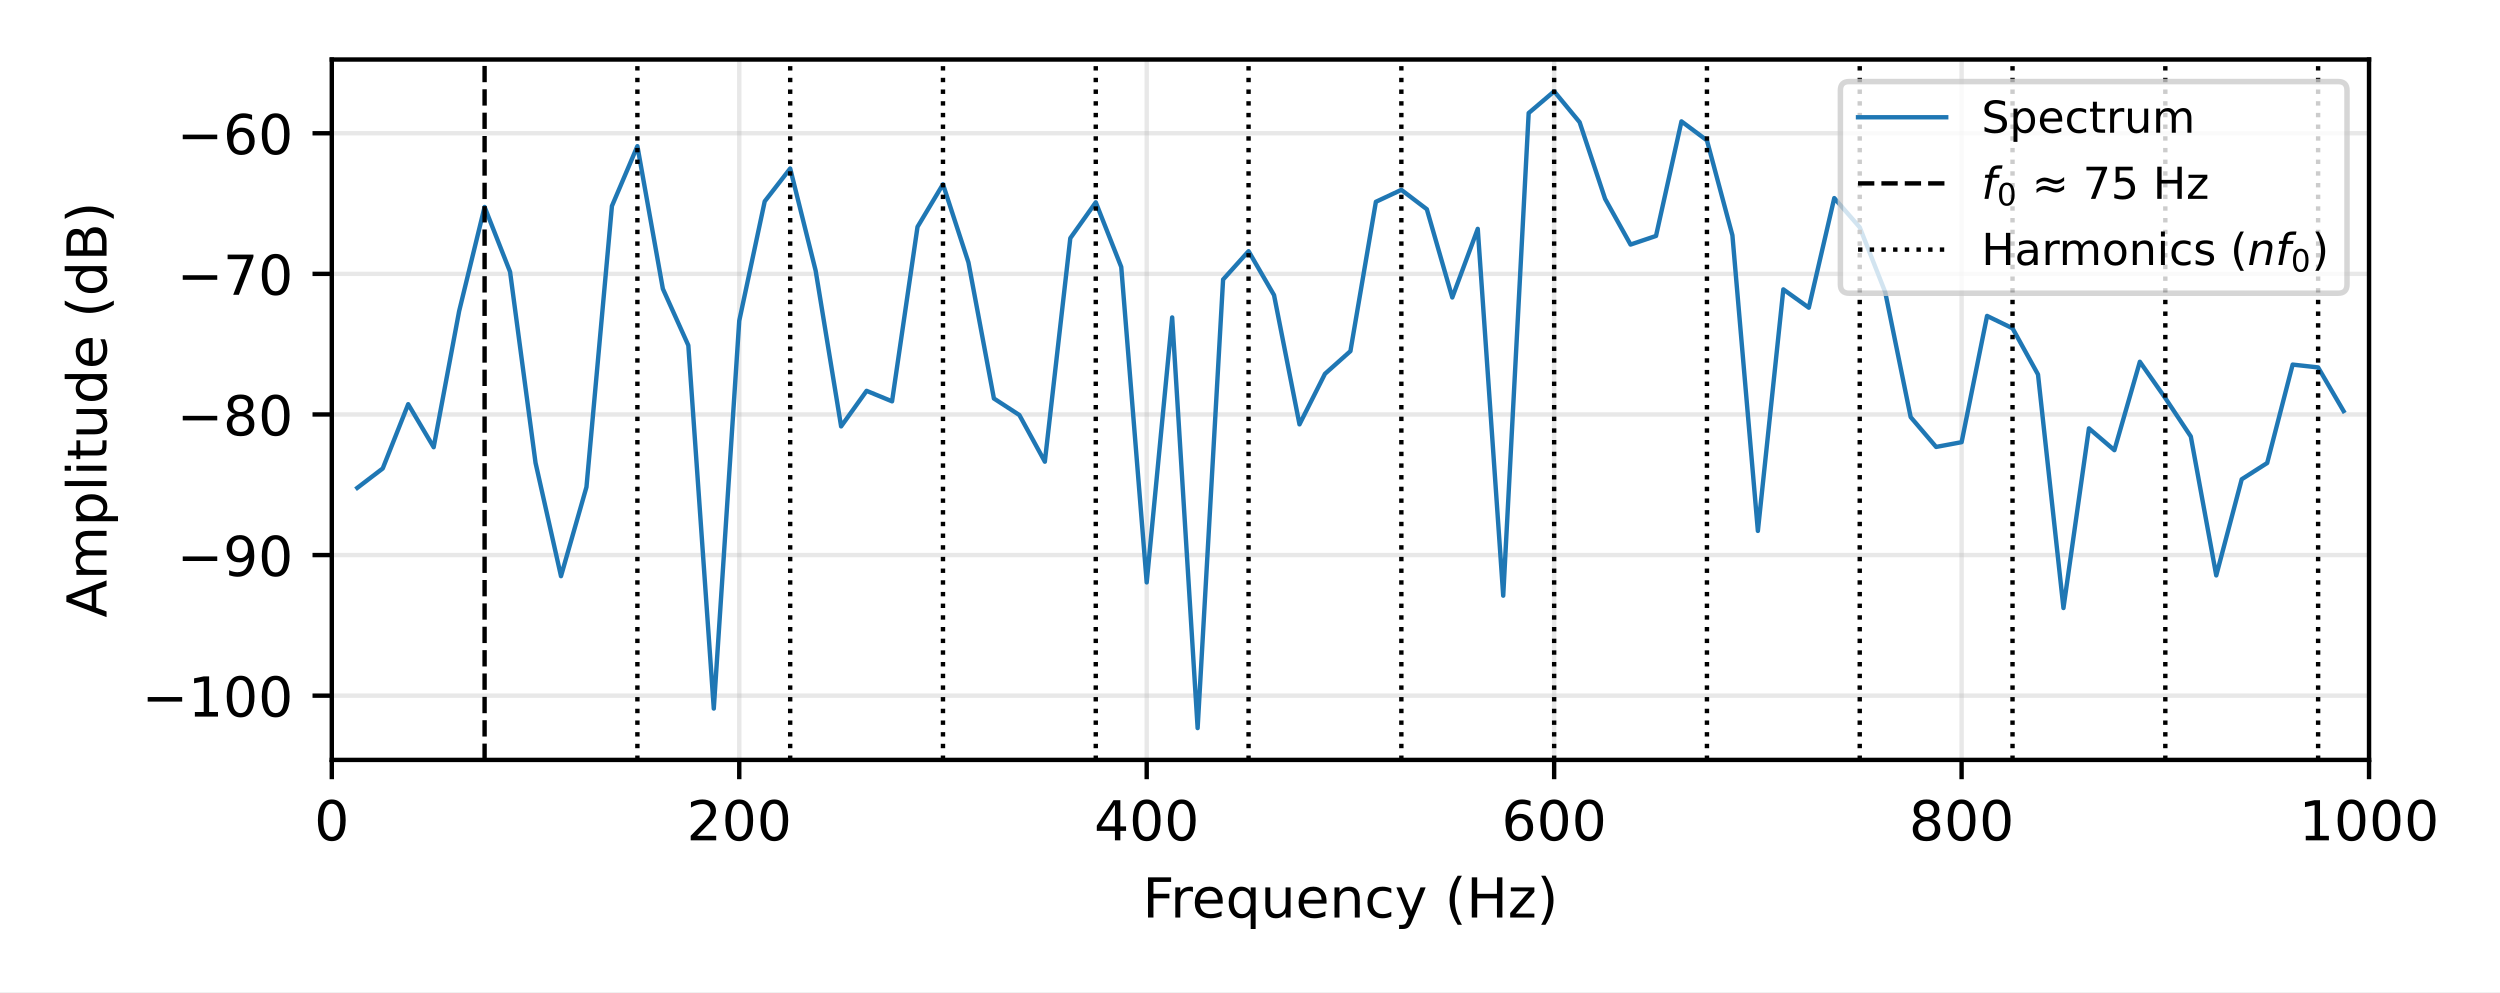
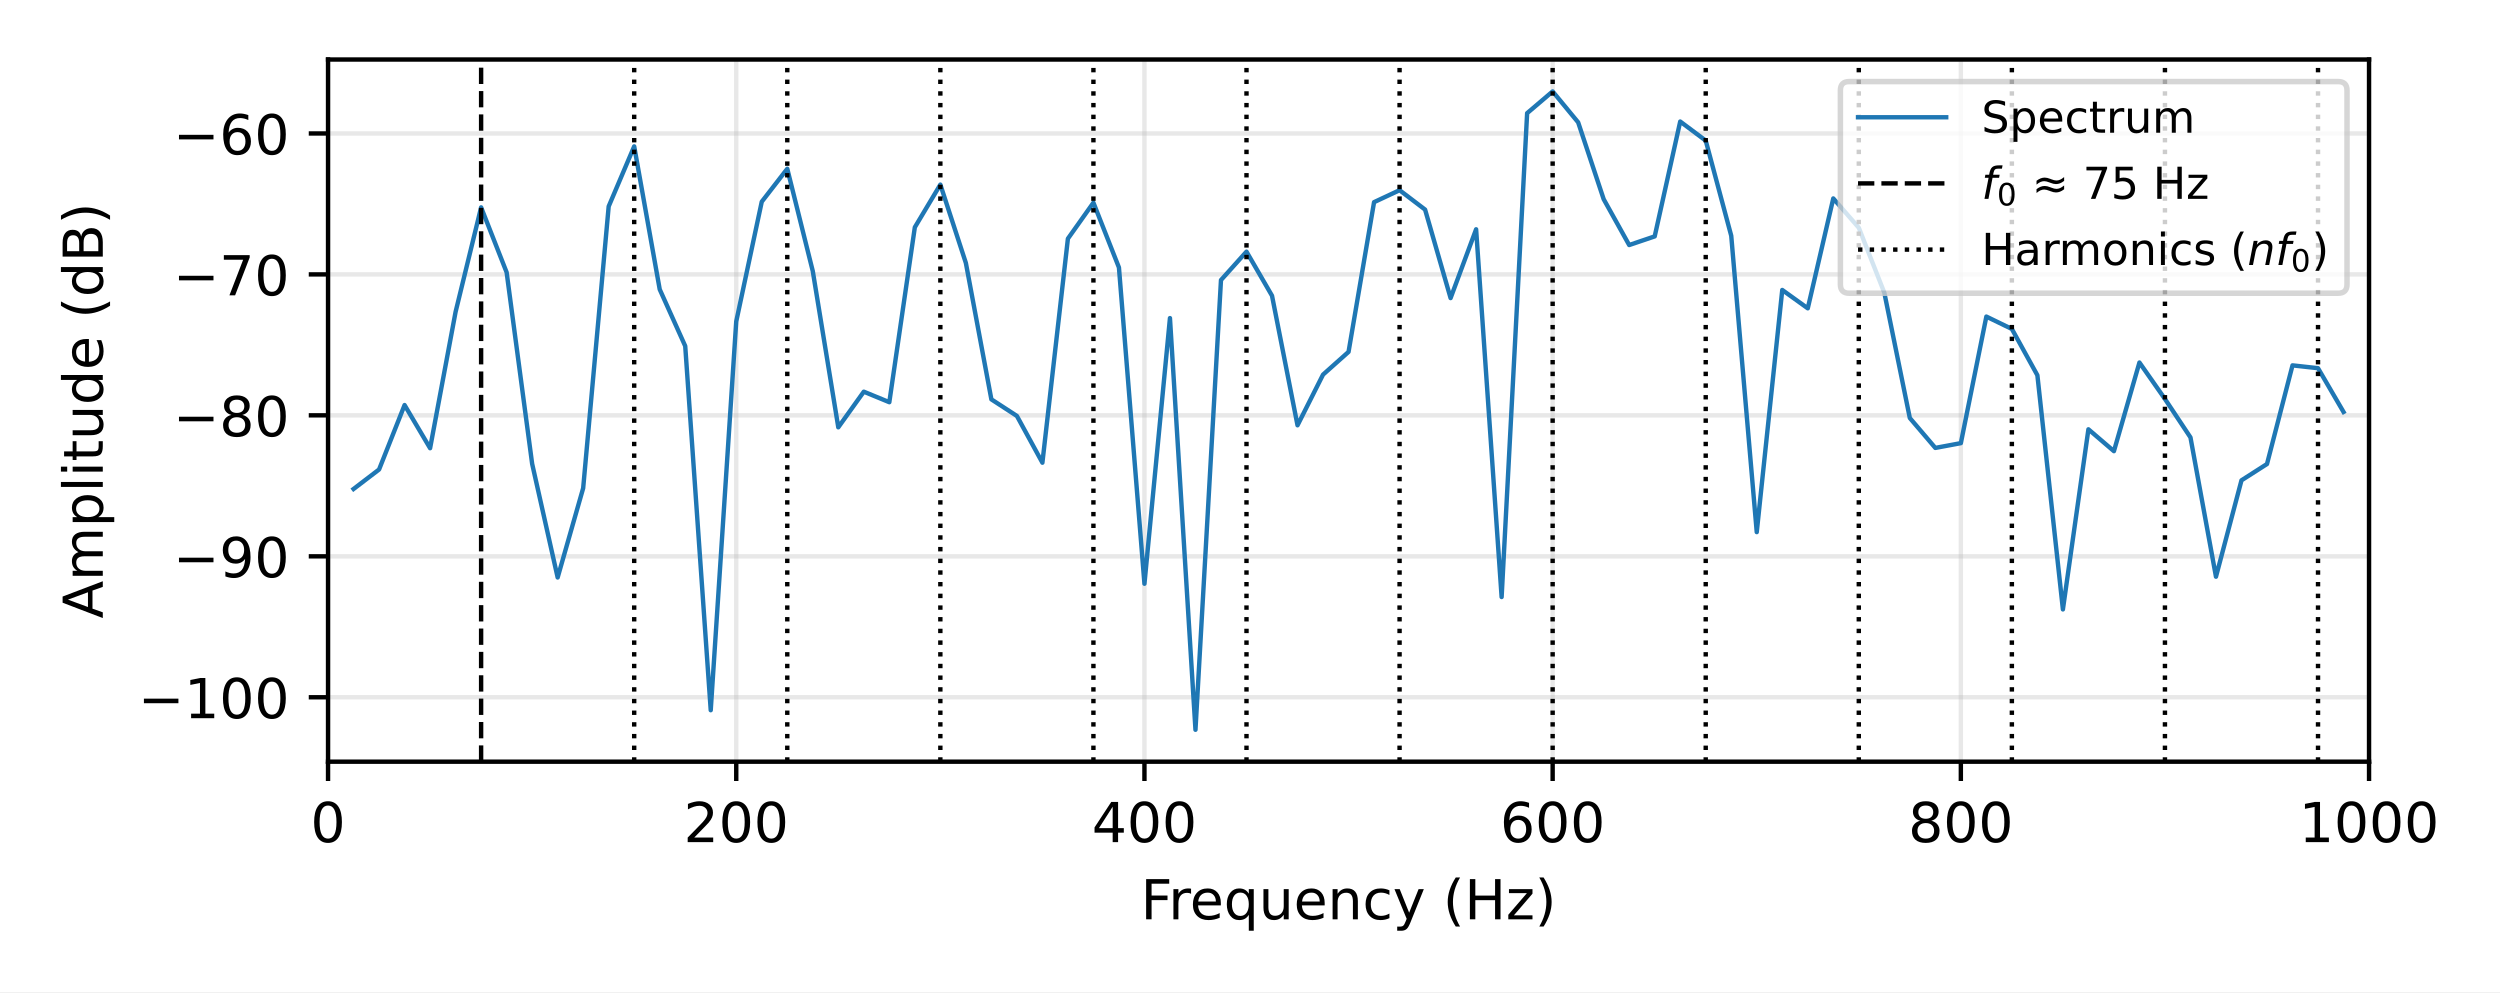
<svg xmlns="http://www.w3.org/2000/svg" xmlns:xlink="http://www.w3.org/1999/xlink" width="453.6pt" height="180pt" viewBox="0 0 453.6 180" version="1.1">
  <defs>
    <style type="text/css">*{stroke-linejoin: round; stroke-linecap: butt}</style>
  </defs>
  <g id="figure_1">
    <g id="patch_1">
      <path d="M 0 180  L 453.6 180  L 453.6 0  L 0 0  z " style="fill: #ffffff" />
    </g>
    <g id="axes_1">
      <g id="patch_2">
-         <path d="M 60.202 137.878  L 429.84 137.878  L 429.84 10.8  L 60.202 10.8  z " style="fill: #ffffff" />
+         <path d="M 59.52 138.2  L 429.84 138.2  L 429.84 10.8  L 59.52 10.8  z " style="fill: #ffffff" />
      </g>
      <g id="matplotlib.axis_1">
        <g id="xtick_1">
          <g id="line2d_1">
-             <path d="M 60.202 137.878  L 60.202 10.8  " clip-path="url(#p9d668a72ba)" style="fill: none; stroke: #b0b0b0; stroke-opacity: 0.3; stroke-width: 0.8; stroke-linecap: square" />
+             <path d="M 59.52 138.2  L 59.52 10.8  " clip-path="url(#p5887262139)" style="fill: none; stroke: #b0b0b0; stroke-opacity: 0.3; stroke-width: 0.8; stroke-linecap: square" />
          </g>
          <g id="line2d_2">
            <defs>
-               <path id="mef865bd7d2" d="M 0 0  L 0 3.5  " style="stroke: #000000; stroke-width: 0.8" />
-             </defs>
-             <g>
-               <use xlink:href="#mef865bd7d2" x="60.202" y="137.878" style="stroke: #000000; stroke-width: 0.8" />
+               <path id="m4f20bc568b" d="M 0 0  L 0 3.5  " style="stroke: #000000; stroke-width: 0.8" />
+             </defs>
+             <g>
+               <use xlink:href="#m4f20bc568b" x="59.52" y="138.2" style="stroke: #000000; stroke-width: 0.8" />
            </g>
          </g>
          <g id="text_1">
-             <g transform="translate(57.02109 152.4753) scale(0.1 -0.1)">
+             <g transform="translate(56.33875 152.7977) scale(0.1 -0.1)">
              <defs>
                <path id="DejaVuSans-13" d="M 2034 4250  Q 1547 4250 1301 3770  Q 1056 3291 1056 2328  Q 1056 1369 1301 889  Q 1547 409 2034 409  Q 2525 409 2770 889  Q 3016 1369 3016 2328  Q 3016 3291 2770 3770  Q 2525 4250 2034 4250  z M 2034 4750  Q 2819 4750 3233 4129  Q 3647 3509 3647 2328  Q 3647 1150 3233 529  Q 2819 -91 2034 -91  Q 1250 -91 836 529  Q 422 1150 422 2328  Q 422 3509 836 4129  Q 1250 4750 2034 4750  z " transform="scale(0.015625)" />
              </defs>
              <use xlink:href="#DejaVuSans-13" />
            </g>
          </g>
        </g>
        <g id="xtick_2">
          <g id="line2d_3">
-             <path d="M 134.13 137.878  L 134.13 10.8  " clip-path="url(#p9d668a72ba)" style="fill: none; stroke: #b0b0b0; stroke-opacity: 0.3; stroke-width: 0.8; stroke-linecap: square" />
+             <path d="M 133.584 138.2  L 133.584 10.8  " clip-path="url(#p5887262139)" style="fill: none; stroke: #b0b0b0; stroke-opacity: 0.3; stroke-width: 0.8; stroke-linecap: square" />
          </g>
          <g id="line2d_4">
            <g>
-               <use xlink:href="#mef865bd7d2" x="134.13" y="137.878" style="stroke: #000000; stroke-width: 0.8" />
+               <use xlink:href="#m4f20bc568b" x="133.584" y="138.2" style="stroke: #000000; stroke-width: 0.8" />
            </g>
          </g>
          <g id="text_2">
-             <g transform="translate(124.5861 152.4753) scale(0.1 -0.1)">
+             <g transform="translate(124.0403 152.7977) scale(0.1 -0.1)">
              <defs>
                <path id="DejaVuSans-15" d="M 1228 531  L 3431 531  L 3431 0  L 469 0  L 469 531  Q 828 903 1448 1529  Q 2069 2156 2228 2338  Q 2531 2678 2651 2914  Q 2772 3150 2772 3378  Q 2772 3750 2511 3984  Q 2250 4219 1831 4219  Q 1534 4219 1204 4116  Q 875 4013 500 3803  L 500 4441  Q 881 4594 1212 4672  Q 1544 4750 1819 4750  Q 2544 4750 2975 4387  Q 3406 4025 3406 3419  Q 3406 3131 3298 2873  Q 3191 2616 2906 2266  Q 2828 2175 2409 1742  Q 1991 1309 1228 531  z " transform="scale(0.015625)" />
              </defs>
              <use xlink:href="#DejaVuSans-15" />
              <use xlink:href="#DejaVuSans-13" transform="translate(63.625 0)" />
              <use xlink:href="#DejaVuSans-13" transform="translate(127.25 0)" />
            </g>
          </g>
        </g>
        <g id="xtick_3">
          <g id="line2d_5">
-             <path d="M 208.057 137.878  L 208.057 10.8  " clip-path="url(#p9d668a72ba)" style="fill: none; stroke: #b0b0b0; stroke-opacity: 0.3; stroke-width: 0.8; stroke-linecap: square" />
+             <path d="M 207.648 138.2  L 207.648 10.8  " clip-path="url(#p5887262139)" style="fill: none; stroke: #b0b0b0; stroke-opacity: 0.3; stroke-width: 0.8; stroke-linecap: square" />
          </g>
          <g id="line2d_6">
            <g>
-               <use xlink:href="#mef865bd7d2" x="208.057" y="137.878" style="stroke: #000000; stroke-width: 0.8" />
+               <use xlink:href="#m4f20bc568b" x="207.648" y="138.2" style="stroke: #000000; stroke-width: 0.8" />
            </g>
          </g>
          <g id="text_3">
-             <g transform="translate(198.5137 152.4753) scale(0.1 -0.1)">
+             <g transform="translate(198.1043 152.7977) scale(0.1 -0.1)">
              <defs>
                <path id="DejaVuSans-17" d="M 2419 4116  L 825 1625  L 2419 1625  L 2419 4116  z M 2253 4666  L 3047 4666  L 3047 1625  L 3713 1625  L 3713 1100  L 3047 1100  L 3047 0  L 2419 0  L 2419 1100  L 313 1100  L 313 1709  L 2253 4666  z " transform="scale(0.015625)" />
              </defs>
              <use xlink:href="#DejaVuSans-17" />
              <use xlink:href="#DejaVuSans-13" transform="translate(63.625 0)" />
              <use xlink:href="#DejaVuSans-13" transform="translate(127.25 0)" />
            </g>
          </g>
        </g>
        <g id="xtick_4">
          <g id="line2d_7">
-             <path d="M 281.985 137.878  L 281.985 10.8  " clip-path="url(#p9d668a72ba)" style="fill: none; stroke: #b0b0b0; stroke-opacity: 0.3; stroke-width: 0.8; stroke-linecap: square" />
+             <path d="M 281.712 138.2  L 281.712 10.8  " clip-path="url(#p5887262139)" style="fill: none; stroke: #b0b0b0; stroke-opacity: 0.3; stroke-width: 0.8; stroke-linecap: square" />
          </g>
          <g id="line2d_8">
            <g>
-               <use xlink:href="#mef865bd7d2" x="281.985" y="137.878" style="stroke: #000000; stroke-width: 0.8" />
+               <use xlink:href="#m4f20bc568b" x="281.712" y="138.2" style="stroke: #000000; stroke-width: 0.8" />
            </g>
          </g>
          <g id="text_4">
-             <g transform="translate(272.4412 152.4753) scale(0.1 -0.1)">
+             <g transform="translate(272.1683 152.7977) scale(0.1 -0.1)">
              <defs>
                <path id="DejaVuSans-19" d="M 2113 2584  Q 1688 2584 1439 2293  Q 1191 2003 1191 1497  Q 1191 994 1439 701  Q 1688 409 2113 409  Q 2538 409 2786 701  Q 3034 994 3034 1497  Q 3034 2003 2786 2293  Q 2538 2584 2113 2584  z M 3366 4563  L 3366 3988  Q 3128 4100 2886 4159  Q 2644 4219 2406 4219  Q 1781 4219 1451 3797  Q 1122 3375 1075 2522  Q 1259 2794 1537 2939  Q 1816 3084 2150 3084  Q 2853 3084 3261 2657  Q 3669 2231 3669 1497  Q 3669 778 3244 343  Q 2819 -91 2113 -91  Q 1303 -91 875 529  Q 447 1150 447 2328  Q 447 3434 972 4092  Q 1497 4750 2381 4750  Q 2619 4750 2861 4703  Q 3103 4656 3366 4563  z " transform="scale(0.015625)" />
              </defs>
              <use xlink:href="#DejaVuSans-19" />
              <use xlink:href="#DejaVuSans-13" transform="translate(63.625 0)" />
              <use xlink:href="#DejaVuSans-13" transform="translate(127.25 0)" />
            </g>
          </g>
        </g>
        <g id="xtick_5">
          <g id="line2d_9">
-             <path d="M 355.912 137.878  L 355.912 10.8  " clip-path="url(#p9d668a72ba)" style="fill: none; stroke: #b0b0b0; stroke-opacity: 0.3; stroke-width: 0.8; stroke-linecap: square" />
+             <path d="M 355.776 138.2  L 355.776 10.8  " clip-path="url(#p5887262139)" style="fill: none; stroke: #b0b0b0; stroke-opacity: 0.3; stroke-width: 0.8; stroke-linecap: square" />
          </g>
          <g id="line2d_10">
            <g>
-               <use xlink:href="#mef865bd7d2" x="355.912" y="137.878" style="stroke: #000000; stroke-width: 0.8" />
+               <use xlink:href="#m4f20bc568b" x="355.776" y="138.2" style="stroke: #000000; stroke-width: 0.8" />
            </g>
          </g>
          <g id="text_5">
-             <g transform="translate(346.3687 152.4753) scale(0.1 -0.1)">
+             <g transform="translate(346.2323 152.7977) scale(0.1 -0.1)">
              <defs>
                <path id="DejaVuSans-1b" d="M 2034 2216  Q 1584 2216 1326 1975  Q 1069 1734 1069 1313  Q 1069 891 1326 650  Q 1584 409 2034 409  Q 2484 409 2743 651  Q 3003 894 3003 1313  Q 3003 1734 2745 1975  Q 2488 2216 2034 2216  z M 1403 2484  Q 997 2584 770 2862  Q 544 3141 544 3541  Q 544 4100 942 4425  Q 1341 4750 2034 4750  Q 2731 4750 3128 4425  Q 3525 4100 3525 3541  Q 3525 3141 3298 2862  Q 3072 2584 2669 2484  Q 3125 2378 3379 2068  Q 3634 1759 3634 1313  Q 3634 634 3220 271  Q 2806 -91 2034 -91  Q 1263 -91 848 271  Q 434 634 434 1313  Q 434 1759 690 2068  Q 947 2378 1403 2484  z M 1172 3481  Q 1172 3119 1398 2916  Q 1625 2713 2034 2713  Q 2441 2713 2670 2916  Q 2900 3119 2900 3481  Q 2900 3844 2670 4047  Q 2441 4250 2034 4250  Q 1625 4250 1398 4047  Q 1172 3844 1172 3481  z " transform="scale(0.015625)" />
              </defs>
              <use xlink:href="#DejaVuSans-1b" />
              <use xlink:href="#DejaVuSans-13" transform="translate(63.625 0)" />
              <use xlink:href="#DejaVuSans-13" transform="translate(127.25 0)" />
            </g>
          </g>
        </g>
        <g id="xtick_6">
          <g id="line2d_11">
-             <path d="M 429.84 137.878  L 429.84 10.8  " clip-path="url(#p9d668a72ba)" style="fill: none; stroke: #b0b0b0; stroke-opacity: 0.3; stroke-width: 0.8; stroke-linecap: square" />
+             <path d="M 429.84 138.2  L 429.84 10.8  " clip-path="url(#p5887262139)" style="fill: none; stroke: #b0b0b0; stroke-opacity: 0.3; stroke-width: 0.8; stroke-linecap: square" />
          </g>
          <g id="line2d_12">
            <g>
-               <use xlink:href="#mef865bd7d2" x="429.84" y="137.878" style="stroke: #000000; stroke-width: 0.8" />
+               <use xlink:href="#m4f20bc568b" x="429.84" y="138.2" style="stroke: #000000; stroke-width: 0.8" />
            </g>
          </g>
          <g id="text_6">
-             <g transform="translate(417.115 152.4753) scale(0.1 -0.1)">
+             <g transform="translate(417.115 152.7977) scale(0.1 -0.1)">
              <defs>
                <path id="DejaVuSans-14" d="M 794 531  L 1825 531  L 1825 4091  L 703 3866  L 703 4441  L 1819 4666  L 2450 4666  L 2450 531  L 3481 531  L 3481 0  L 794 0  L 794 531  z " transform="scale(0.015625)" />
              </defs>
              <use xlink:href="#DejaVuSans-14" />
              <use xlink:href="#DejaVuSans-13" transform="translate(63.625 0)" />
              <use xlink:href="#DejaVuSans-13" transform="translate(127.25 0)" />
              <use xlink:href="#DejaVuSans-13" transform="translate(190.875 0)" />
            </g>
          </g>
        </g>
        <g id="text_7">
-           <g transform="translate(207.3157 166.4753) scale(0.1 -0.1)">
+           <g transform="translate(206.9745 166.7977) scale(0.1 -0.1)">
            <defs>
              <path id="DejaVuSans-29" d="M 628 4666  L 3309 4666  L 3309 4134  L 1259 4134  L 1259 2759  L 3109 2759  L 3109 2228  L 1259 2228  L 1259 0  L 628 0  L 628 4666  z " transform="scale(0.015625)" />
              <path id="DejaVuSans-55" d="M 2631 2963  Q 2534 3019 2420 3045  Q 2306 3072 2169 3072  Q 1681 3072 1420 2755  Q 1159 2438 1159 1844  L 1159 0  L 581 0  L 581 3500  L 1159 3500  L 1159 2956  Q 1341 3275 1631 3429  Q 1922 3584 2338 3584  Q 2397 3584 2469 3576  Q 2541 3569 2628 3553  L 2631 2963  z " transform="scale(0.015625)" />
              <path id="DejaVuSans-48" d="M 3597 1894  L 3597 1613  L 953 1613  Q 991 1019 1311 708  Q 1631 397 2203 397  Q 2534 397 2845 478  Q 3156 559 3463 722  L 3463 178  Q 3153 47 2828 -22  Q 2503 -91 2169 -91  Q 1331 -91 842 396  Q 353 884 353 1716  Q 353 2575 817 3079  Q 1281 3584 2069 3584  Q 2775 3584 3186 3129  Q 3597 2675 3597 1894  z M 3022 2063  Q 3016 2534 2758 2815  Q 2500 3097 2075 3097  Q 1594 3097 1305 2825  Q 1016 2553 972 2059  L 3022 2063  z " transform="scale(0.015625)" />
              <path id="DejaVuSans-54" d="M 947 1747  Q 947 1113 1208 752  Q 1469 391 1925 391  Q 2381 391 2643 752  Q 2906 1113 2906 1747  Q 2906 2381 2643 2742  Q 2381 3103 1925 3103  Q 1469 3103 1208 2742  Q 947 2381 947 1747  z M 2906 525  Q 2725 213 2448 61  Q 2172 -91 1784 -91  Q 1150 -91 751 415  Q 353 922 353 1747  Q 353 2572 751 3078  Q 1150 3584 1784 3584  Q 2172 3584 2448 3432  Q 2725 3281 2906 2969  L 2906 3500  L 3481 3500  L 3481 -1331  L 2906 -1331  L 2906 525  z " transform="scale(0.015625)" />
              <path id="DejaVuSans-58" d="M 544 1381  L 544 3500  L 1119 3500  L 1119 1403  Q 1119 906 1312 657  Q 1506 409 1894 409  Q 2359 409 2629 706  Q 2900 1003 2900 1516  L 2900 3500  L 3475 3500  L 3475 0  L 2900 0  L 2900 538  Q 2691 219 2414 64  Q 2138 -91 1772 -91  Q 1169 -91 856 284  Q 544 659 544 1381  z M 1991 3584  L 1991 3584  z " transform="scale(0.015625)" />
              <path id="DejaVuSans-51" d="M 3513 2113  L 3513 0  L 2938 0  L 2938 2094  Q 2938 2591 2744 2837  Q 2550 3084 2163 3084  Q 1697 3084 1428 2787  Q 1159 2491 1159 1978  L 1159 0  L 581 0  L 581 3500  L 1159 3500  L 1159 2956  Q 1366 3272 1645 3428  Q 1925 3584 2291 3584  Q 2894 3584 3203 3211  Q 3513 2838 3513 2113  z " transform="scale(0.015625)" />
              <path id="DejaVuSans-46" d="M 3122 3366  L 3122 2828  Q 2878 2963 2633 3030  Q 2388 3097 2138 3097  Q 1578 3097 1268 2742  Q 959 2388 959 1747  Q 959 1106 1268 751  Q 1578 397 2138 397  Q 2388 397 2633 464  Q 2878 531 3122 666  L 3122 134  Q 2881 22 2623 -34  Q 2366 -91 2075 -91  Q 1284 -91 818 406  Q 353 903 353 1747  Q 353 2603 823 3093  Q 1294 3584 2113 3584  Q 2378 3584 2631 3529  Q 2884 3475 3122 3366  z " transform="scale(0.015625)" />
              <path id="DejaVuSans-5c" d="M 2059 -325  Q 1816 -950 1584 -1140  Q 1353 -1331 966 -1331  L 506 -1331  L 506 -850  L 844 -850  Q 1081 -850 1212 -737  Q 1344 -625 1503 -206  L 1606 56  L 191 3500  L 800 3500  L 1894 763  L 2988 3500  L 3597 3500  L 2059 -325  z " transform="scale(0.015625)" />
              <path id="DejaVuSans-3" transform="scale(0.015625)" />
              <path id="DejaVuSans-b" d="M 1984 4856  Q 1566 4138 1362 3434  Q 1159 2731 1159 2009  Q 1159 1288 1364 580  Q 1569 -128 1984 -844  L 1484 -844  Q 1016 -109 783 600  Q 550 1309 550 2009  Q 550 2706 781 3412  Q 1013 4119 1484 4856  L 1984 4856  z " transform="scale(0.015625)" />
              <path id="DejaVuSans-2b" d="M 628 4666  L 1259 4666  L 1259 2753  L 3553 2753  L 3553 4666  L 4184 4666  L 4184 0  L 3553 0  L 3553 2222  L 1259 2222  L 1259 0  L 628 0  L 628 4666  z " transform="scale(0.015625)" />
              <path id="DejaVuSans-5d" d="M 353 3500  L 3084 3500  L 3084 2975  L 922 459  L 3084 459  L 3084 0  L 275 0  L 275 525  L 2438 3041  L 353 3041  L 353 3500  z " transform="scale(0.015625)" />
              <path id="DejaVuSans-c" d="M 513 4856  L 1013 4856  Q 1481 4119 1714 3412  Q 1947 2706 1947 2009  Q 1947 1309 1714 600  Q 1481 -109 1013 -844  L 513 -844  Q 928 -128 1133 580  Q 1338 1288 1338 2009  Q 1338 2731 1133 3434  Q 928 4138 513 4856  z " transform="scale(0.015625)" />
            </defs>
            <use xlink:href="#DejaVuSans-29" />
            <use xlink:href="#DejaVuSans-55" transform="translate(50.23438 0)" />
            <use xlink:href="#DejaVuSans-48" transform="translate(89.14062 0)" />
            <use xlink:href="#DejaVuSans-54" transform="translate(150.6719 0)" />
            <use xlink:href="#DejaVuSans-58" transform="translate(214.1562 0)" />
            <use xlink:href="#DejaVuSans-48" transform="translate(277.5312 0)" />
            <use xlink:href="#DejaVuSans-51" transform="translate(339.0625 0)" />
            <use xlink:href="#DejaVuSans-46" transform="translate(402.4375 0)" />
            <use xlink:href="#DejaVuSans-5c" transform="translate(457.4219 0)" />
            <use xlink:href="#DejaVuSans-3" transform="translate(516.6094 0)" />
            <use xlink:href="#DejaVuSans-b" transform="translate(548.3906 0)" />
            <use xlink:href="#DejaVuSans-2b" transform="translate(587.4062 0)" />
            <use xlink:href="#DejaVuSans-5d" transform="translate(662.6094 0)" />
            <use xlink:href="#DejaVuSans-c" transform="translate(715.0938 0)" />
          </g>
        </g>
      </g>
      <g id="matplotlib.axis_2">
        <g id="ytick_1">
          <g id="line2d_13">
-             <path d="M 60.202 126.221  L 429.84 126.221  " clip-path="url(#p9d668a72ba)" style="fill: none; stroke: #b0b0b0; stroke-opacity: 0.3; stroke-width: 0.8; stroke-linecap: square" />
+             <path d="M 59.52 126.514  L 429.84 126.514  " clip-path="url(#p5887262139)" style="fill: none; stroke: #b0b0b0; stroke-opacity: 0.3; stroke-width: 0.8; stroke-linecap: square" />
          </g>
          <g id="line2d_14">
            <defs>
-               <path id="m1b67528c46" d="M 0 0  L -3.5 0  " style="stroke: #000000; stroke-width: 0.8" />
-             </defs>
-             <g>
-               <use xlink:href="#m1b67528c46" x="60.202" y="126.221" style="stroke: #000000; stroke-width: 0.8" />
+               <path id="m26d4b34c28" d="M 0 0  L -3.5 0  " style="stroke: #000000; stroke-width: 0.8" />
+             </defs>
+             <g>
+               <use xlink:href="#m26d4b34c28" x="59.52" y="126.514" style="stroke: #000000; stroke-width: 0.8" />
            </g>
          </g>
          <g id="text_8">
-             <g transform="translate(25.73516 130.0198) scale(0.1 -0.1)">
+             <g transform="translate(25.05281 130.3125) scale(0.1 -0.1)">
              <defs>
                <path id="DejaVuSans-c9c" d="M 678 2272  L 4684 2272  L 4684 1741  L 678 1741  L 678 2272  z " transform="scale(0.015625)" />
              </defs>
              <use xlink:href="#DejaVuSans-c9c" />
              <use xlink:href="#DejaVuSans-14" transform="translate(83.79688 0)" />
              <use xlink:href="#DejaVuSans-13" transform="translate(147.4219 0)" />
              <use xlink:href="#DejaVuSans-13" transform="translate(211.0469 0)" />
            </g>
          </g>
        </g>
        <g id="ytick_2">
          <g id="line2d_15">
-             <path d="M 60.202 100.71  L 429.84 100.71  " clip-path="url(#p9d668a72ba)" style="fill: none; stroke: #b0b0b0; stroke-opacity: 0.3; stroke-width: 0.8; stroke-linecap: square" />
+             <path d="M 59.52 100.938  L 429.84 100.938  " clip-path="url(#p5887262139)" style="fill: none; stroke: #b0b0b0; stroke-opacity: 0.3; stroke-width: 0.8; stroke-linecap: square" />
          </g>
          <g id="line2d_16">
            <g>
-               <use xlink:href="#m1b67528c46" x="60.202" y="100.71" style="stroke: #000000; stroke-width: 0.8" />
+               <use xlink:href="#m26d4b34c28" x="59.52" y="100.938" style="stroke: #000000; stroke-width: 0.8" />
            </g>
          </g>
          <g id="text_9">
-             <g transform="translate(32.09766 104.5091) scale(0.1 -0.1)">
+             <g transform="translate(31.41531 104.7372) scale(0.1 -0.1)">
              <defs>
                <path id="DejaVuSans-1c" d="M 703 97  L 703 672  Q 941 559 1184 500  Q 1428 441 1663 441  Q 2288 441 2617 861  Q 2947 1281 2994 2138  Q 2813 1869 2534 1725  Q 2256 1581 1919 1581  Q 1219 1581 811 2004  Q 403 2428 403 3163  Q 403 3881 828 4315  Q 1253 4750 1959 4750  Q 2769 4750 3195 4129  Q 3622 3509 3622 2328  Q 3622 1225 3098 567  Q 2575 -91 1691 -91  Q 1453 -91 1209 -44  Q 966 3 703 97  z M 1959 2075  Q 2384 2075 2632 2365  Q 2881 2656 2881 3163  Q 2881 3666 2632 3958  Q 2384 4250 1959 4250  Q 1534 4250 1286 3958  Q 1038 3666 1038 3163  Q 1038 2656 1286 2365  Q 1534 2075 1959 2075  z " transform="scale(0.015625)" />
              </defs>
              <use xlink:href="#DejaVuSans-c9c" />
              <use xlink:href="#DejaVuSans-1c" transform="translate(83.79688 0)" />
              <use xlink:href="#DejaVuSans-13" transform="translate(147.4219 0)" />
            </g>
          </g>
        </g>
        <g id="ytick_3">
          <g id="line2d_17">
-             <path d="M 60.202 75.2  L 429.84 75.2  " clip-path="url(#p9d668a72ba)" style="fill: none; stroke: #b0b0b0; stroke-opacity: 0.3; stroke-width: 0.8; stroke-linecap: square" />
+             <path d="M 59.52 75.363  L 429.84 75.363  " clip-path="url(#p5887262139)" style="fill: none; stroke: #b0b0b0; stroke-opacity: 0.3; stroke-width: 0.8; stroke-linecap: square" />
          </g>
          <g id="line2d_18">
            <g>
-               <use xlink:href="#m1b67528c46" x="60.202" y="75.2" style="stroke: #000000; stroke-width: 0.8" />
+               <use xlink:href="#m26d4b34c28" x="59.52" y="75.363" style="stroke: #000000; stroke-width: 0.8" />
            </g>
          </g>
          <g id="text_10">
-             <g transform="translate(32.09766 78.99844) scale(0.1 -0.1)">
+             <g transform="translate(31.41531 79.16179) scale(0.1 -0.1)">
              <use xlink:href="#DejaVuSans-c9c" />
              <use xlink:href="#DejaVuSans-1b" transform="translate(83.79688 0)" />
              <use xlink:href="#DejaVuSans-13" transform="translate(147.4219 0)" />
            </g>
          </g>
        </g>
        <g id="ytick_4">
          <g id="line2d_19">
-             <path d="M 60.202 49.689  L 429.84 49.689  " clip-path="url(#p9d668a72ba)" style="fill: none; stroke: #b0b0b0; stroke-opacity: 0.3; stroke-width: 0.8; stroke-linecap: square" />
+             <path d="M 59.52 49.788  L 429.84 49.788  " clip-path="url(#p5887262139)" style="fill: none; stroke: #b0b0b0; stroke-opacity: 0.3; stroke-width: 0.8; stroke-linecap: square" />
          </g>
          <g id="line2d_20">
            <g>
-               <use xlink:href="#m1b67528c46" x="60.202" y="49.689" style="stroke: #000000; stroke-width: 0.8" />
+               <use xlink:href="#m26d4b34c28" x="59.52" y="49.788" style="stroke: #000000; stroke-width: 0.8" />
            </g>
          </g>
          <g id="text_11">
-             <g transform="translate(32.09766 53.48777) scale(0.1 -0.1)">
+             <g transform="translate(31.41531 53.58642) scale(0.1 -0.1)">
              <defs>
                <path id="DejaVuSans-1a" d="M 525 4666  L 3525 4666  L 3525 4397  L 1831 0  L 1172 0  L 2766 4134  L 525 4134  L 525 4666  z " transform="scale(0.015625)" />
              </defs>
              <use xlink:href="#DejaVuSans-c9c" />
              <use xlink:href="#DejaVuSans-1a" transform="translate(83.79688 0)" />
              <use xlink:href="#DejaVuSans-13" transform="translate(147.4219 0)" />
            </g>
          </g>
        </g>
        <g id="ytick_5">
          <g id="line2d_21">
-             <path d="M 60.202 24.178  L 429.84 24.178  " clip-path="url(#p9d668a72ba)" style="fill: none; stroke: #b0b0b0; stroke-opacity: 0.3; stroke-width: 0.8; stroke-linecap: square" />
+             <path d="M 59.52 24.212  L 429.84 24.212  " clip-path="url(#p5887262139)" style="fill: none; stroke: #b0b0b0; stroke-opacity: 0.3; stroke-width: 0.8; stroke-linecap: square" />
          </g>
          <g id="line2d_22">
            <g>
-               <use xlink:href="#m1b67528c46" x="60.202" y="24.178" style="stroke: #000000; stroke-width: 0.8" />
+               <use xlink:href="#m26d4b34c28" x="59.52" y="24.212" style="stroke: #000000; stroke-width: 0.8" />
            </g>
          </g>
          <g id="text_12">
-             <g transform="translate(32.09766 27.97711) scale(0.1 -0.1)">
+             <g transform="translate(31.41531 28.01104) scale(0.1 -0.1)">
              <use xlink:href="#DejaVuSans-c9c" />
              <use xlink:href="#DejaVuSans-19" transform="translate(83.79688 0)" />
              <use xlink:href="#DejaVuSans-13" transform="translate(147.4219 0)" />
            </g>
          </g>
        </g>
        <g id="text_13">
-           <g transform="translate(19.33281 112.0568) rotate(-90) scale(0.1 -0.1)">
+           <g transform="translate(18.65047 112.218) rotate(-90) scale(0.1 -0.1)">
            <defs>
              <path id="DejaVuSans-24" d="M 2188 4044  L 1331 1722  L 3047 1722  L 2188 4044  z M 1831 4666  L 2547 4666  L 4325 0  L 3669 0  L 3244 1197  L 1141 1197  L 716 0  L 50 0  L 1831 4666  z " transform="scale(0.015625)" />
              <path id="DejaVuSans-50" d="M 3328 2828  Q 3544 3216 3844 3400  Q 4144 3584 4550 3584  Q 5097 3584 5394 3201  Q 5691 2819 5691 2113  L 5691 0  L 5113 0  L 5113 2094  Q 5113 2597 4934 2840  Q 4756 3084 4391 3084  Q 3944 3084 3684 2787  Q 3425 2491 3425 1978  L 3425 0  L 2847 0  L 2847 2094  Q 2847 2600 2669 2842  Q 2491 3084 2119 3084  Q 1678 3084 1418 2786  Q 1159 2488 1159 1978  L 1159 0  L 581 0  L 581 3500  L 1159 3500  L 1159 2956  Q 1356 3278 1631 3431  Q 1906 3584 2284 3584  Q 2666 3584 2933 3390  Q 3200 3197 3328 2828  z " transform="scale(0.015625)" />
              <path id="DejaVuSans-53" d="M 1159 525  L 1159 -1331  L 581 -1331  L 581 3500  L 1159 3500  L 1159 2969  Q 1341 3281 1617 3432  Q 1894 3584 2278 3584  Q 2916 3584 3314 3078  Q 3713 2572 3713 1747  Q 3713 922 3314 415  Q 2916 -91 2278 -91  Q 1894 -91 1617 61  Q 1341 213 1159 525  z M 3116 1747  Q 3116 2381 2855 2742  Q 2594 3103 2138 3103  Q 1681 3103 1420 2742  Q 1159 2381 1159 1747  Q 1159 1113 1420 752  Q 1681 391 2138 391  Q 2594 391 2855 752  Q 3116 1113 3116 1747  z " transform="scale(0.015625)" />
              <path id="DejaVuSans-4f" d="M 603 4863  L 1178 4863  L 1178 0  L 603 0  L 603 4863  z " transform="scale(0.015625)" />
              <path id="DejaVuSans-4c" d="M 603 3500  L 1178 3500  L 1178 0  L 603 0  L 603 3500  z M 603 4863  L 1178 4863  L 1178 4134  L 603 4134  L 603 4863  z " transform="scale(0.015625)" />
              <path id="DejaVuSans-57" d="M 1172 4494  L 1172 3500  L 2356 3500  L 2356 3053  L 1172 3053  L 1172 1153  Q 1172 725 1289 603  Q 1406 481 1766 481  L 2356 481  L 2356 0  L 1766 0  Q 1100 0 847 248  Q 594 497 594 1153  L 594 3053  L 172 3053  L 172 3500  L 594 3500  L 594 4494  L 1172 4494  z " transform="scale(0.015625)" />
              <path id="DejaVuSans-47" d="M 2906 2969  L 2906 4863  L 3481 4863  L 3481 0  L 2906 0  L 2906 525  Q 2725 213 2448 61  Q 2172 -91 1784 -91  Q 1150 -91 751 415  Q 353 922 353 1747  Q 353 2572 751 3078  Q 1150 3584 1784 3584  Q 2172 3584 2448 3432  Q 2725 3281 2906 2969  z M 947 1747  Q 947 1113 1208 752  Q 1469 391 1925 391  Q 2381 391 2643 752  Q 2906 1113 2906 1747  Q 2906 2381 2643 2742  Q 2381 3103 1925 3103  Q 1469 3103 1208 2742  Q 947 2381 947 1747  z " transform="scale(0.015625)" />
              <path id="DejaVuSans-25" d="M 1259 2228  L 1259 519  L 2272 519  Q 2781 519 3026 730  Q 3272 941 3272 1375  Q 3272 1813 3026 2020  Q 2781 2228 2272 2228  L 1259 2228  z M 1259 4147  L 1259 2741  L 2194 2741  Q 2656 2741 2882 2914  Q 3109 3088 3109 3444  Q 3109 3797 2882 3972  Q 2656 4147 2194 4147  L 1259 4147  z M 628 4666  L 2241 4666  Q 2963 4666 3353 4366  Q 3744 4066 3744 3513  Q 3744 3084 3544 2831  Q 3344 2578 2956 2516  Q 3422 2416 3680 2098  Q 3938 1781 3938 1306  Q 3938 681 3513 340  Q 3088 0 2303 0  L 628 0  L 628 4666  z " transform="scale(0.015625)" />
            </defs>
            <use xlink:href="#DejaVuSans-24" />
            <use xlink:href="#DejaVuSans-50" transform="translate(68.40625 0)" />
            <use xlink:href="#DejaVuSans-53" transform="translate(165.8125 0)" />
            <use xlink:href="#DejaVuSans-4f" transform="translate(229.2969 0)" />
            <use xlink:href="#DejaVuSans-4c" transform="translate(257.0781 0)" />
            <use xlink:href="#DejaVuSans-57" transform="translate(284.8594 0)" />
            <use xlink:href="#DejaVuSans-58" transform="translate(324.0625 0)" />
            <use xlink:href="#DejaVuSans-47" transform="translate(387.4375 0)" />
            <use xlink:href="#DejaVuSans-48" transform="translate(450.9219 0)" />
            <use xlink:href="#DejaVuSans-3" transform="translate(512.4531 0)" />
            <use xlink:href="#DejaVuSans-b" transform="translate(544.2344 0)" />
            <use xlink:href="#DejaVuSans-47" transform="translate(583.25 0)" />
            <use xlink:href="#DejaVuSans-25" transform="translate(646.7344 0)" />
            <use xlink:href="#DejaVuSans-c" transform="translate(715.3438 0)" />
          </g>
        </g>
      </g>
      <g id="line2d_23">
-         <path d="M 64.823 88.522  L 69.443 84.996  L 74.064 73.337  L 78.684 81.143  L 83.305 56.457  L 87.925 37.556  L 92.546 49.318  L 97.166 83.97  L 101.787 104.536  L 106.407 88.374  L 111.028 37.383  L 115.648 26.52  L 120.268 52.395  L 124.889 62.66  L 129.509 128.559  L 134.13 58.198  L 138.75 36.533  L 143.371 30.578  L 147.991 49.104  L 152.612 77.362  L 157.232 70.916  L 161.853 72.818  L 166.473 41.161  L 171.094 33.436  L 175.714 47.615  L 180.335 72.302  L 184.955 75.305  L 189.576 83.766  L 194.196 43.217  L 198.816 36.71  L 203.437 48.437  L 208.057 105.67  L 212.678 57.599  L 217.298 132.101  L 221.919 50.716  L 226.539 45.573  L 231.16 53.545  L 235.78 76.997  L 240.401 67.828  L 245.021 63.708  L 249.642 36.615  L 254.262 34.448  L 258.883 37.96  L 263.503 53.972  L 268.124 41.526  L 272.744 108.075  L 277.364 20.507  L 281.985 16.576  L 286.605 22.171  L 291.226 36.076  L 295.846 44.373  L 300.467 42.809  L 305.087 22.025  L 309.708 25.474  L 314.328 42.697  L 318.949 96.328  L 323.569 52.508  L 328.19 55.826  L 332.81 35.942  L 337.431 41.245  L 342.051 52.999  L 346.672 75.679  L 351.292 81.09  L 355.912 80.229  L 360.533 57.322  L 365.153 59.567  L 369.774 67.938  L 374.394 110.316  L 379.015 77.725  L 383.635 81.678  L 388.256 65.637  L 392.876 72.234  L 397.497 79.188  L 402.117 104.399  L 406.738 86.957  L 411.358 84.005  L 415.979 66.151  L 420.599 66.664  L 425.22 74.587  " clip-path="url(#p9d668a72ba)" style="fill: none; stroke: #1f77b4; stroke-width: 0.8; stroke-linecap: square" />
+         <path d="M 64.149 88.72  L 68.778 85.185  L 73.407 73.496  L 78.036 81.322  L 82.665 56.573  L 87.294 37.624  L 91.923 49.416  L 96.552 84.155  L 101.181 104.774  L 105.81 88.571  L 110.439 37.451  L 115.068 26.56  L 119.697 52.5  L 124.326 62.791  L 128.955 128.858  L 133.584 58.318  L 138.213 36.599  L 142.842 30.628  L 147.471 49.201  L 152.1 77.531  L 156.729 71.068  L 161.358 72.975  L 165.987 41.238  L 170.616 33.493  L 175.245 47.708  L 179.874 72.458  L 184.503 75.469  L 189.132 83.951  L 193.761 43.299  L 198.39 36.776  L 203.019 48.533  L 207.648 105.911  L 212.277 57.717  L 216.906 132.409  L 221.535 50.817  L 226.164 45.661  L 230.793 53.653  L 235.422 77.164  L 240.051 67.973  L 244.68 63.843  L 249.309 36.68  L 253.938 34.508  L 258.567 38.029  L 263.196 54.082  L 267.825 41.604  L 272.454 108.321  L 277.083 20.532  L 281.712 16.591  L 286.341 22.2  L 290.97 36.14  L 295.599 44.458  L 300.228 42.89  L 304.857 22.053  L 309.486 25.511  L 314.115 42.777  L 318.744 96.545  L 323.373 52.613  L 328.002 55.94  L 332.631 36.006  L 337.26 41.323  L 341.889 53.106  L 346.518 75.843  L 351.147 81.268  L 355.776 80.405  L 360.405 57.44  L 365.034 59.69  L 369.663 68.083  L 374.292 110.569  L 378.921 77.895  L 383.55 81.858  L 388.179 65.776  L 392.808 72.389  L 397.437 79.362  L 402.066 104.636  L 406.695 87.151  L 411.324 84.19  L 415.953 66.292  L 420.582 66.806  L 425.211 74.749  " clip-path="url(#p5887262139)" style="fill: none; stroke: #1f77b4; stroke-width: 0.8; stroke-linecap: square" />
      </g>
      <g id="line2d_24">
-         <path d="M 87.925 137.878  L 87.925 10.8  " clip-path="url(#p9d668a72ba)" style="fill: none; stroke-dasharray: 2.96,1.28; stroke-dashoffset: 0; stroke: #000000; stroke-width: 0.8" />
+         <path d="M 87.294 138.2  L 87.294 10.8  " clip-path="url(#p5887262139)" style="fill: none; stroke-dasharray: 2.96,1.28; stroke-dashoffset: 0; stroke: #000000; stroke-width: 0.8" />
      </g>
      <g id="LineCollection_1">
-         <path d="M 115.648 137.878  L 115.648 10.8  " clip-path="url(#p9d668a72ba)" style="fill: none; stroke-dasharray: 0.8,1.32; stroke-dashoffset: 0; stroke: #000000; stroke-width: 0.8" />
-         <path d="M 143.371 137.878  L 143.371 10.8  " clip-path="url(#p9d668a72ba)" style="fill: none; stroke-dasharray: 0.8,1.32; stroke-dashoffset: 0; stroke: #000000; stroke-width: 0.8" />
-         <path d="M 171.094 137.878  L 171.094 10.8  " clip-path="url(#p9d668a72ba)" style="fill: none; stroke-dasharray: 0.8,1.32; stroke-dashoffset: 0; stroke: #000000; stroke-width: 0.8" />
-         <path d="M 198.816 137.878  L 198.816 10.8  " clip-path="url(#p9d668a72ba)" style="fill: none; stroke-dasharray: 0.8,1.32; stroke-dashoffset: 0; stroke: #000000; stroke-width: 0.8" />
-         <path d="M 226.539 137.878  L 226.539 10.8  " clip-path="url(#p9d668a72ba)" style="fill: none; stroke-dasharray: 0.8,1.32; stroke-dashoffset: 0; stroke: #000000; stroke-width: 0.8" />
-         <path d="M 254.262 137.878  L 254.262 10.8  " clip-path="url(#p9d668a72ba)" style="fill: none; stroke-dasharray: 0.8,1.32; stroke-dashoffset: 0; stroke: #000000; stroke-width: 0.8" />
-         <path d="M 281.985 137.878  L 281.985 10.8  " clip-path="url(#p9d668a72ba)" style="fill: none; stroke-dasharray: 0.8,1.32; stroke-dashoffset: 0; stroke: #000000; stroke-width: 0.8" />
-         <path d="M 309.708 137.878  L 309.708 10.8  " clip-path="url(#p9d668a72ba)" style="fill: none; stroke-dasharray: 0.8,1.32; stroke-dashoffset: 0; stroke: #000000; stroke-width: 0.8" />
-         <path d="M 337.431 137.878  L 337.431 10.8  " clip-path="url(#p9d668a72ba)" style="fill: none; stroke-dasharray: 0.8,1.32; stroke-dashoffset: 0; stroke: #000000; stroke-width: 0.8" />
-         <path d="M 365.153 137.878  L 365.153 10.8  " clip-path="url(#p9d668a72ba)" style="fill: none; stroke-dasharray: 0.8,1.32; stroke-dashoffset: 0; stroke: #000000; stroke-width: 0.8" />
-         <path d="M 392.876 137.878  L 392.876 10.8  " clip-path="url(#p9d668a72ba)" style="fill: none; stroke-dasharray: 0.8,1.32; stroke-dashoffset: 0; stroke: #000000; stroke-width: 0.8" />
-         <path d="M 420.599 137.878  L 420.599 10.8  " clip-path="url(#p9d668a72ba)" style="fill: none; stroke-dasharray: 0.8,1.32; stroke-dashoffset: 0; stroke: #000000; stroke-width: 0.8" />
+         <path d="M 115.068 138.2  L 115.068 10.8  " clip-path="url(#p5887262139)" style="fill: none; stroke-dasharray: 0.8,1.32; stroke-dashoffset: 0; stroke: #000000; stroke-width: 0.8" />
+         <path d="M 142.842 138.2  L 142.842 10.8  " clip-path="url(#p5887262139)" style="fill: none; stroke-dasharray: 0.8,1.32; stroke-dashoffset: 0; stroke: #000000; stroke-width: 0.8" />
+         <path d="M 170.616 138.2  L 170.616 10.8  " clip-path="url(#p5887262139)" style="fill: none; stroke-dasharray: 0.8,1.32; stroke-dashoffset: 0; stroke: #000000; stroke-width: 0.8" />
+         <path d="M 198.39 138.2  L 198.39 10.8  " clip-path="url(#p5887262139)" style="fill: none; stroke-dasharray: 0.8,1.32; stroke-dashoffset: 0; stroke: #000000; stroke-width: 0.8" />
+         <path d="M 226.164 138.2  L 226.164 10.8  " clip-path="url(#p5887262139)" style="fill: none; stroke-dasharray: 0.8,1.32; stroke-dashoffset: 0; stroke: #000000; stroke-width: 0.8" />
+         <path d="M 253.938 138.2  L 253.938 10.8  " clip-path="url(#p5887262139)" style="fill: none; stroke-dasharray: 0.8,1.32; stroke-dashoffset: 0; stroke: #000000; stroke-width: 0.8" />
+         <path d="M 281.712 138.2  L 281.712 10.8  " clip-path="url(#p5887262139)" style="fill: none; stroke-dasharray: 0.8,1.32; stroke-dashoffset: 0; stroke: #000000; stroke-width: 0.8" />
+         <path d="M 309.486 138.2  L 309.486 10.8  " clip-path="url(#p5887262139)" style="fill: none; stroke-dasharray: 0.8,1.32; stroke-dashoffset: 0; stroke: #000000; stroke-width: 0.8" />
+         <path d="M 337.26 138.2  L 337.26 10.8  " clip-path="url(#p5887262139)" style="fill: none; stroke-dasharray: 0.8,1.32; stroke-dashoffset: 0; stroke: #000000; stroke-width: 0.8" />
+         <path d="M 365.034 138.2  L 365.034 10.8  " clip-path="url(#p5887262139)" style="fill: none; stroke-dasharray: 0.8,1.32; stroke-dashoffset: 0; stroke: #000000; stroke-width: 0.8" />
+         <path d="M 392.808 138.2  L 392.808 10.8  " clip-path="url(#p5887262139)" style="fill: none; stroke-dasharray: 0.8,1.32; stroke-dashoffset: 0; stroke: #000000; stroke-width: 0.8" />
+         <path d="M 420.582 138.2  L 420.582 10.8  " clip-path="url(#p5887262139)" style="fill: none; stroke-dasharray: 0.8,1.32; stroke-dashoffset: 0; stroke: #000000; stroke-width: 0.8" />
      </g>
      <g id="patch_3">
-         <path d="M 60.202 137.878  L 60.202 10.8  " style="fill: none; stroke: #000000; stroke-width: 0.8; stroke-linejoin: miter; stroke-linecap: square" />
+         <path d="M 59.52 138.2  L 59.52 10.8  " style="fill: none; stroke: #000000; stroke-width: 0.8; stroke-linejoin: miter; stroke-linecap: square" />
      </g>
      <g id="patch_4">
-         <path d="M 429.84 137.878  L 429.84 10.8  " style="fill: none; stroke: #000000; stroke-width: 0.8; stroke-linejoin: miter; stroke-linecap: square" />
+         <path d="M 429.84 138.2  L 429.84 10.8  " style="fill: none; stroke: #000000; stroke-width: 0.8; stroke-linejoin: miter; stroke-linecap: square" />
      </g>
      <g id="patch_5">
-         <path d="M 60.202 137.878  L 429.84 137.878  " style="fill: none; stroke: #000000; stroke-width: 0.8; stroke-linejoin: miter; stroke-linecap: square" />
+         <path d="M 59.52 138.2  L 429.84 138.2  " style="fill: none; stroke: #000000; stroke-width: 0.8; stroke-linejoin: miter; stroke-linecap: square" />
      </g>
      <g id="patch_6">
-         <path d="M 60.202 10.8  L 429.84 10.8  " style="fill: none; stroke: #000000; stroke-width: 0.8; stroke-linejoin: miter; stroke-linecap: square" />
+         <path d="M 59.52 10.8  L 429.84 10.8  " style="fill: none; stroke: #000000; stroke-width: 0.8; stroke-linejoin: miter; stroke-linecap: square" />
      </g>
      <g id="legend_1">
        <g id="patch_7">
          <path d="M 335.52 53.204  L 424.24 53.204  Q 425.84 53.204 425.84 51.604  L 425.84 16.4  Q 425.84 14.8 424.24 14.8  L 335.52 14.8  Q 333.92 14.8 333.92 16.4  L 333.92 51.604  Q 333.92 53.204 335.52 53.204  z " style="fill: #ffffff; opacity: 0.8; stroke: #cccccc; stroke-linejoin: miter" />
        </g>
        <g id="line2d_25">
          <path d="M 337.12 21.279  L 345.12 21.279  L 353.12 21.279  " style="fill: none; stroke: #1f77b4; stroke-width: 0.8; stroke-linecap: square" />
        </g>
        <g id="text_14">
          <g transform="translate(359.52 24.07875) scale(0.08 -0.08)">
            <defs>
              <path id="DejaVuSans-36" d="M 3425 4513  L 3425 3897  Q 3066 4069 2747 4153  Q 2428 4238 2131 4238  Q 1616 4238 1336 4038  Q 1056 3838 1056 3469  Q 1056 3159 1242 3001  Q 1428 2844 1947 2747  L 2328 2669  Q 3034 2534 3370 2195  Q 3706 1856 3706 1288  Q 3706 609 3251 259  Q 2797 -91 1919 -91  Q 1588 -91 1214 -16  Q 841 59 441 206  L 441 856  Q 825 641 1194 531  Q 1563 422 1919 422  Q 2459 422 2753 634  Q 3047 847 3047 1241  Q 3047 1584 2836 1778  Q 2625 1972 2144 2069  L 1759 2144  Q 1053 2284 737 2584  Q 422 2884 422 3419  Q 422 4038 858 4394  Q 1294 4750 2059 4750  Q 2388 4750 2728 4690  Q 3069 4631 3425 4513  z " transform="scale(0.015625)" />
            </defs>
            <use xlink:href="#DejaVuSans-36" />
            <use xlink:href="#DejaVuSans-53" transform="translate(63.48438 0)" />
            <use xlink:href="#DejaVuSans-48" transform="translate(126.9688 0)" />
            <use xlink:href="#DejaVuSans-46" transform="translate(188.5 0)" />
            <use xlink:href="#DejaVuSans-57" transform="translate(243.4844 0)" />
            <use xlink:href="#DejaVuSans-55" transform="translate(282.6875 0)" />
            <use xlink:href="#DejaVuSans-58" transform="translate(323.7969 0)" />
            <use xlink:href="#DejaVuSans-50" transform="translate(387.1719 0)" />
          </g>
        </g>
        <g id="line2d_26">
          <path d="M 337.12 33.281  L 345.12 33.281  L 353.12 33.281  " style="fill: none; stroke-dasharray: 2.96,1.28; stroke-dashoffset: 0; stroke: #000000; stroke-width: 0.8" />
        </g>
        <g id="text_15">
          <g transform="translate(359.52 36.08062) scale(0.08 -0.08)">
            <defs>
              <path id="DejaVuSans-Oblique-49" d="M 3059 4863  L 2969 4384  L 2419 4384  Q 2106 4384 1964 4261  Q 1822 4138 1753 3809  L 1691 3500  L 2638 3500  L 2553 3053  L 1606 3053  L 1013 0  L 434 0  L 1031 3053  L 481 3053  L 563 3500  L 1113 3500  L 1159 3744  Q 1278 4363 1576 4613  Q 1875 4863 2516 4863  L 3059 4863  z " transform="scale(0.015625)" />
              <path id="DejaVuSans-cd2" d="M 4684 1947  L 4684 1388  Q 4356 1144 4076 1036  Q 3797 928 3494 928  Q 3150 928 2694 1113  Q 2663 1125 2641 1134  Q 2622 1141 2575 1159  Q 2091 1350 1797 1350  Q 1522 1350 1253 1231  Q 984 1113 678 850  L 678 1409  Q 1006 1653 1286 1761  Q 1566 1869 1869 1869  Q 2213 1869 2672 1684  Q 2706 1669 2722 1663  Q 2741 1656 2788 1638  Q 3272 1447 3566 1447  Q 3834 1447 4098 1564  Q 4363 1681 4684 1947  z M 4684 3163  L 4684 2606  Q 4356 2359 4076 2251  Q 3797 2144 3494 2144  Q 3150 2144 2694 2328  Q 2663 2341 2641 2350  Q 2622 2356 2575 2375  Q 2091 2566 1797 2566  Q 1522 2566 1253 2447  Q 984 2328 678 2069  L 678 2625  Q 1006 2869 1286 2976  Q 1566 3084 1869 3084  Q 2213 3084 2672 2900  Q 2703 2888 2719 2881  Q 2741 2872 2788 2853  Q 3272 2663 3566 2663  Q 3834 2663 4098 2780  Q 4363 2897 4684 3163  z " transform="scale(0.015625)" />
              <path id="DejaVuSans-18" d="M 691 4666  L 3169 4666  L 3169 4134  L 1269 4134  L 1269 2991  Q 1406 3038 1543 3061  Q 1681 3084 1819 3084  Q 2600 3084 3056 2656  Q 3513 2228 3513 1497  Q 3513 744 3044 326  Q 2575 -91 1722 -91  Q 1428 -91 1123 -41  Q 819 9 494 109  L 494 744  Q 775 591 1075 516  Q 1375 441 1709 441  Q 2250 441 2565 725  Q 2881 1009 2881 1497  Q 2881 1984 2565 2268  Q 2250 2553 1709 2553  Q 1456 2553 1204 2497  Q 953 2441 691 2322  L 691 4666  z " transform="scale(0.015625)" />
            </defs>
            <use xlink:href="#DejaVuSans-Oblique-49" transform="translate(0 0.015625)" />
            <use xlink:href="#DejaVuSans-13" transform="translate(35.20508 -14.98433) scale(0.7)" />
            <use xlink:href="#DejaVuSans-3" transform="translate(82.47559 0.015625)" />
            <use xlink:href="#DejaVuSans-cd2" transform="translate(114.2627 0.015625)" />
            <use xlink:href="#DejaVuSans-3" transform="translate(198.0518 0.015625)" />
            <use xlink:href="#DejaVuSans-1a" transform="translate(229.8389 0.015625)" />
            <use xlink:href="#DejaVuSans-18" transform="translate(293.4619 0.015625)" />
            <use xlink:href="#DejaVuSans-3" transform="translate(357.085 0.015625)" />
            <use xlink:href="#DejaVuSans-2b" transform="translate(388.8721 0.015625)" />
            <use xlink:href="#DejaVuSans-5d" transform="translate(464.0674 0.015625)" />
          </g>
        </g>
        <g id="line2d_27">
          <path d="M 337.12 45.282  L 353.12 45.282  " style="fill: none; stroke-dasharray: 0.8,1.32; stroke-dashoffset: 0; stroke: #000000; stroke-width: 0.8" />
        </g>
        <g id="text_16">
          <g transform="translate(359.52 48.0825) scale(0.08 -0.08)">
            <defs>
              <path id="DejaVuSans-44" d="M 2194 1759  Q 1497 1759 1228 1600  Q 959 1441 959 1056  Q 959 750 1161 570  Q 1363 391 1709 391  Q 2188 391 2477 730  Q 2766 1069 2766 1631  L 2766 1759  L 2194 1759  z M 3341 1997  L 3341 0  L 2766 0  L 2766 531  Q 2569 213 2275 61  Q 1981 -91 1556 -91  Q 1019 -91 701 211  Q 384 513 384 1019  Q 384 1609 779 1909  Q 1175 2209 1959 2209  L 2766 2209  L 2766 2266  Q 2766 2663 2505 2880  Q 2244 3097 1772 3097  Q 1472 3097 1187 3025  Q 903 2953 641 2809  L 641 3341  Q 956 3463 1253 3523  Q 1550 3584 1831 3584  Q 2591 3584 2966 3190  Q 3341 2797 3341 1997  z " transform="scale(0.015625)" />
              <path id="DejaVuSans-52" d="M 1959 3097  Q 1497 3097 1228 2736  Q 959 2375 959 1747  Q 959 1119 1226 758  Q 1494 397 1959 397  Q 2419 397 2687 759  Q 2956 1122 2956 1747  Q 2956 2369 2687 2733  Q 2419 3097 1959 3097  z M 1959 3584  Q 2709 3584 3137 3096  Q 3566 2609 3566 1747  Q 3566 888 3137 398  Q 2709 -91 1959 -91  Q 1206 -91 779 398  Q 353 888 353 1747  Q 353 2609 779 3096  Q 1206 3584 1959 3584  z " transform="scale(0.015625)" />
              <path id="DejaVuSans-56" d="M 2834 3397  L 2834 2853  Q 2591 2978 2328 3040  Q 2066 3103 1784 3103  Q 1356 3103 1142 2972  Q 928 2841 928 2578  Q 928 2378 1081 2264  Q 1234 2150 1697 2047  L 1894 2003  Q 2506 1872 2764 1633  Q 3022 1394 3022 966  Q 3022 478 2636 193  Q 2250 -91 1575 -91  Q 1294 -91 989 -36  Q 684 19 347 128  L 347 722  Q 666 556 975 473  Q 1284 391 1588 391  Q 1994 391 2212 530  Q 2431 669 2431 922  Q 2431 1156 2273 1281  Q 2116 1406 1581 1522  L 1381 1569  Q 847 1681 609 1914  Q 372 2147 372 2553  Q 372 3047 722 3315  Q 1072 3584 1716 3584  Q 2034 3584 2315 3537  Q 2597 3491 2834 3397  z " transform="scale(0.015625)" />
              <path id="DejaVuSans-Oblique-51" d="M 3566 2113  L 3156 0  L 2578 0  L 2988 2091  Q 3016 2238 3031 2350  Q 3047 2463 3047 2528  Q 3047 2791 2881 2937  Q 2716 3084 2419 3084  Q 1956 3084 1622 2776  Q 1288 2469 1184 1941  L 800 0  L 225 0  L 903 3500  L 1478 3500  L 1363 2950  Q 1603 3253 1940 3418  Q 2278 3584 2650 3584  Q 3113 3584 3367 3334  Q 3622 3084 3622 2631  Q 3622 2519 3608 2391  Q 3594 2263 3566 2113  z " transform="scale(0.015625)" />
            </defs>
            <use xlink:href="#DejaVuSans-2b" transform="translate(0 0.015625)" />
            <use xlink:href="#DejaVuSans-44" transform="translate(75.19531 0.015625)" />
            <use xlink:href="#DejaVuSans-55" transform="translate(136.4746 0.015625)" />
            <use xlink:href="#DejaVuSans-50" transform="translate(175.5879 0.015625)" />
            <use xlink:href="#DejaVuSans-52" transform="translate(273 0.015625)" />
            <use xlink:href="#DejaVuSans-51" transform="translate(334.1816 0.015625)" />
            <use xlink:href="#DejaVuSans-4c" transform="translate(397.5605 0.015625)" />
            <use xlink:href="#DejaVuSans-46" transform="translate(425.3438 0.015625)" />
            <use xlink:href="#DejaVuSans-56" transform="translate(480.3242 0.015625)" />
            <use xlink:href="#DejaVuSans-3" transform="translate(532.4238 0.015625)" />
            <use xlink:href="#DejaVuSans-b" transform="translate(564.2109 0.015625)" />
            <use xlink:href="#DejaVuSans-Oblique-51" transform="translate(603.2246 0.015625)" />
            <use xlink:href="#DejaVuSans-Oblique-49" transform="translate(666.6035 0.015625)" />
            <use xlink:href="#DejaVuSans-13" transform="translate(701.8086 -14.98433) scale(0.7)" />
            <use xlink:href="#DejaVuSans-c" transform="translate(749.0791 0.015625)" />
          </g>
        </g>
      </g>
    </g>
  </g>
  <defs>
-     <clipPath id="p9d668a72ba">
-       <rect x="60.202" y="10.8" width="369.638" height="127.078" />
+     <clipPath id="p5887262139">
+       <rect x="59.52" y="10.8" width="370.32" height="127.4" />
    </clipPath>
  </defs>
</svg>
